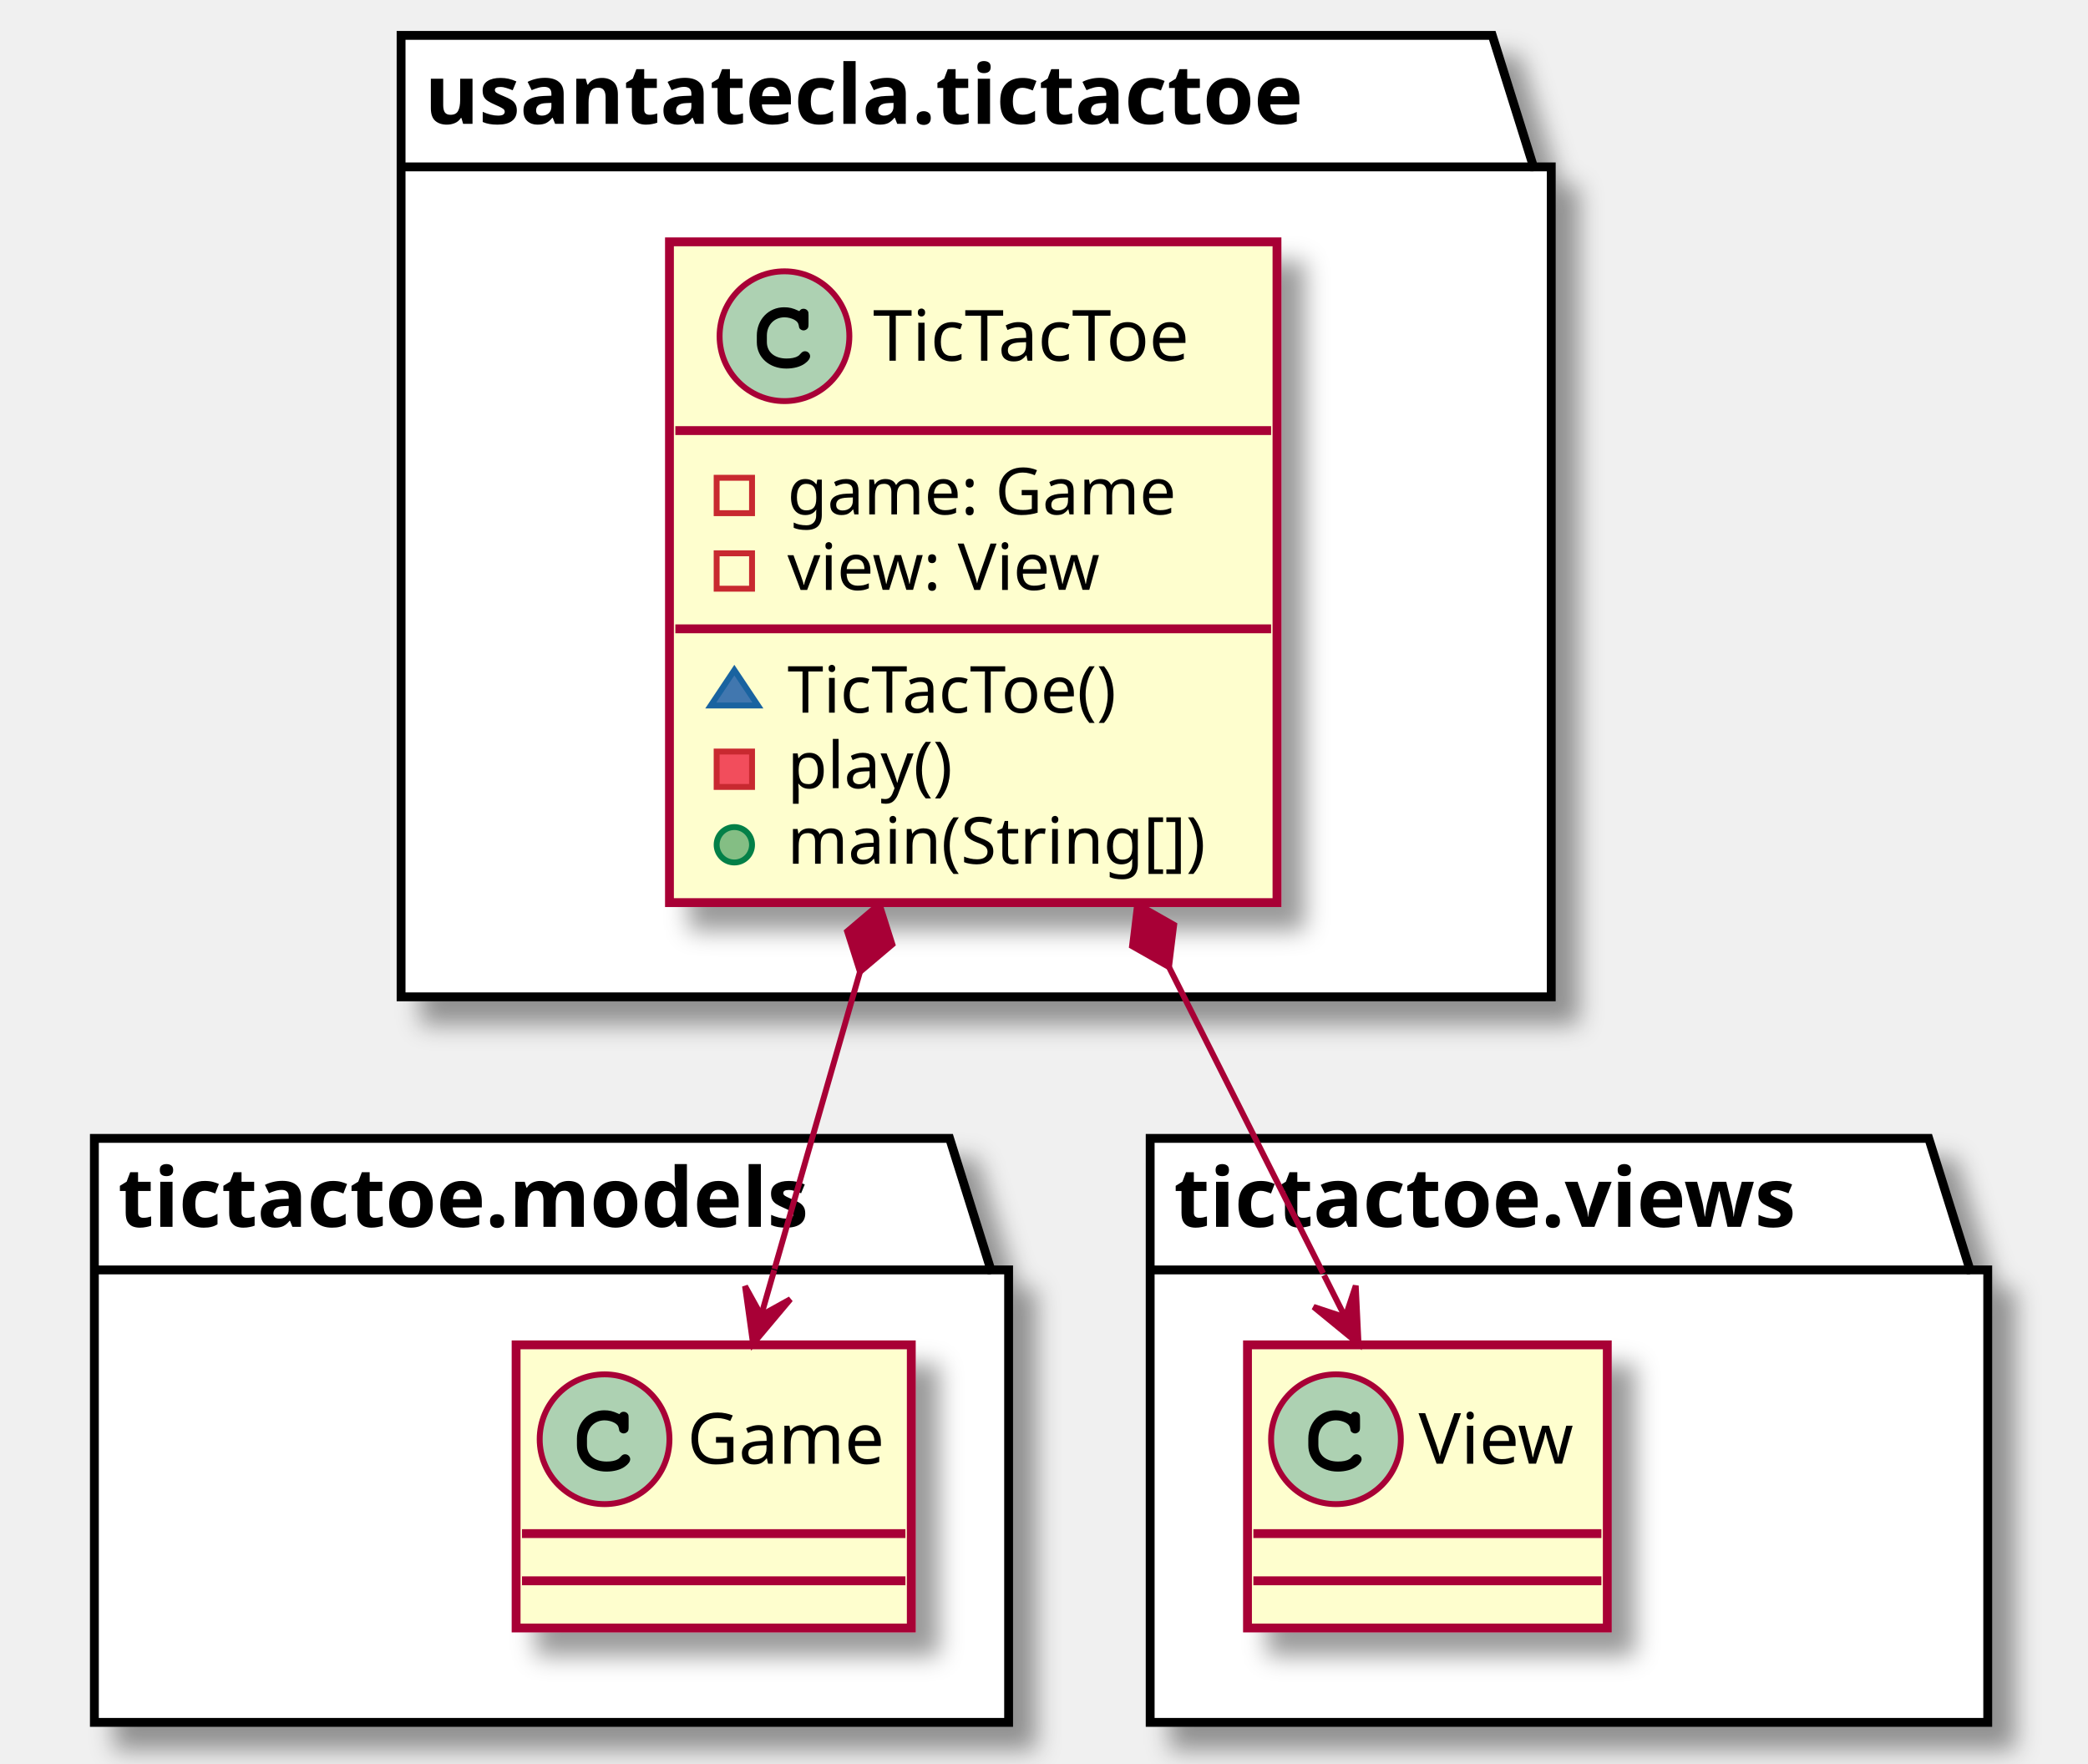
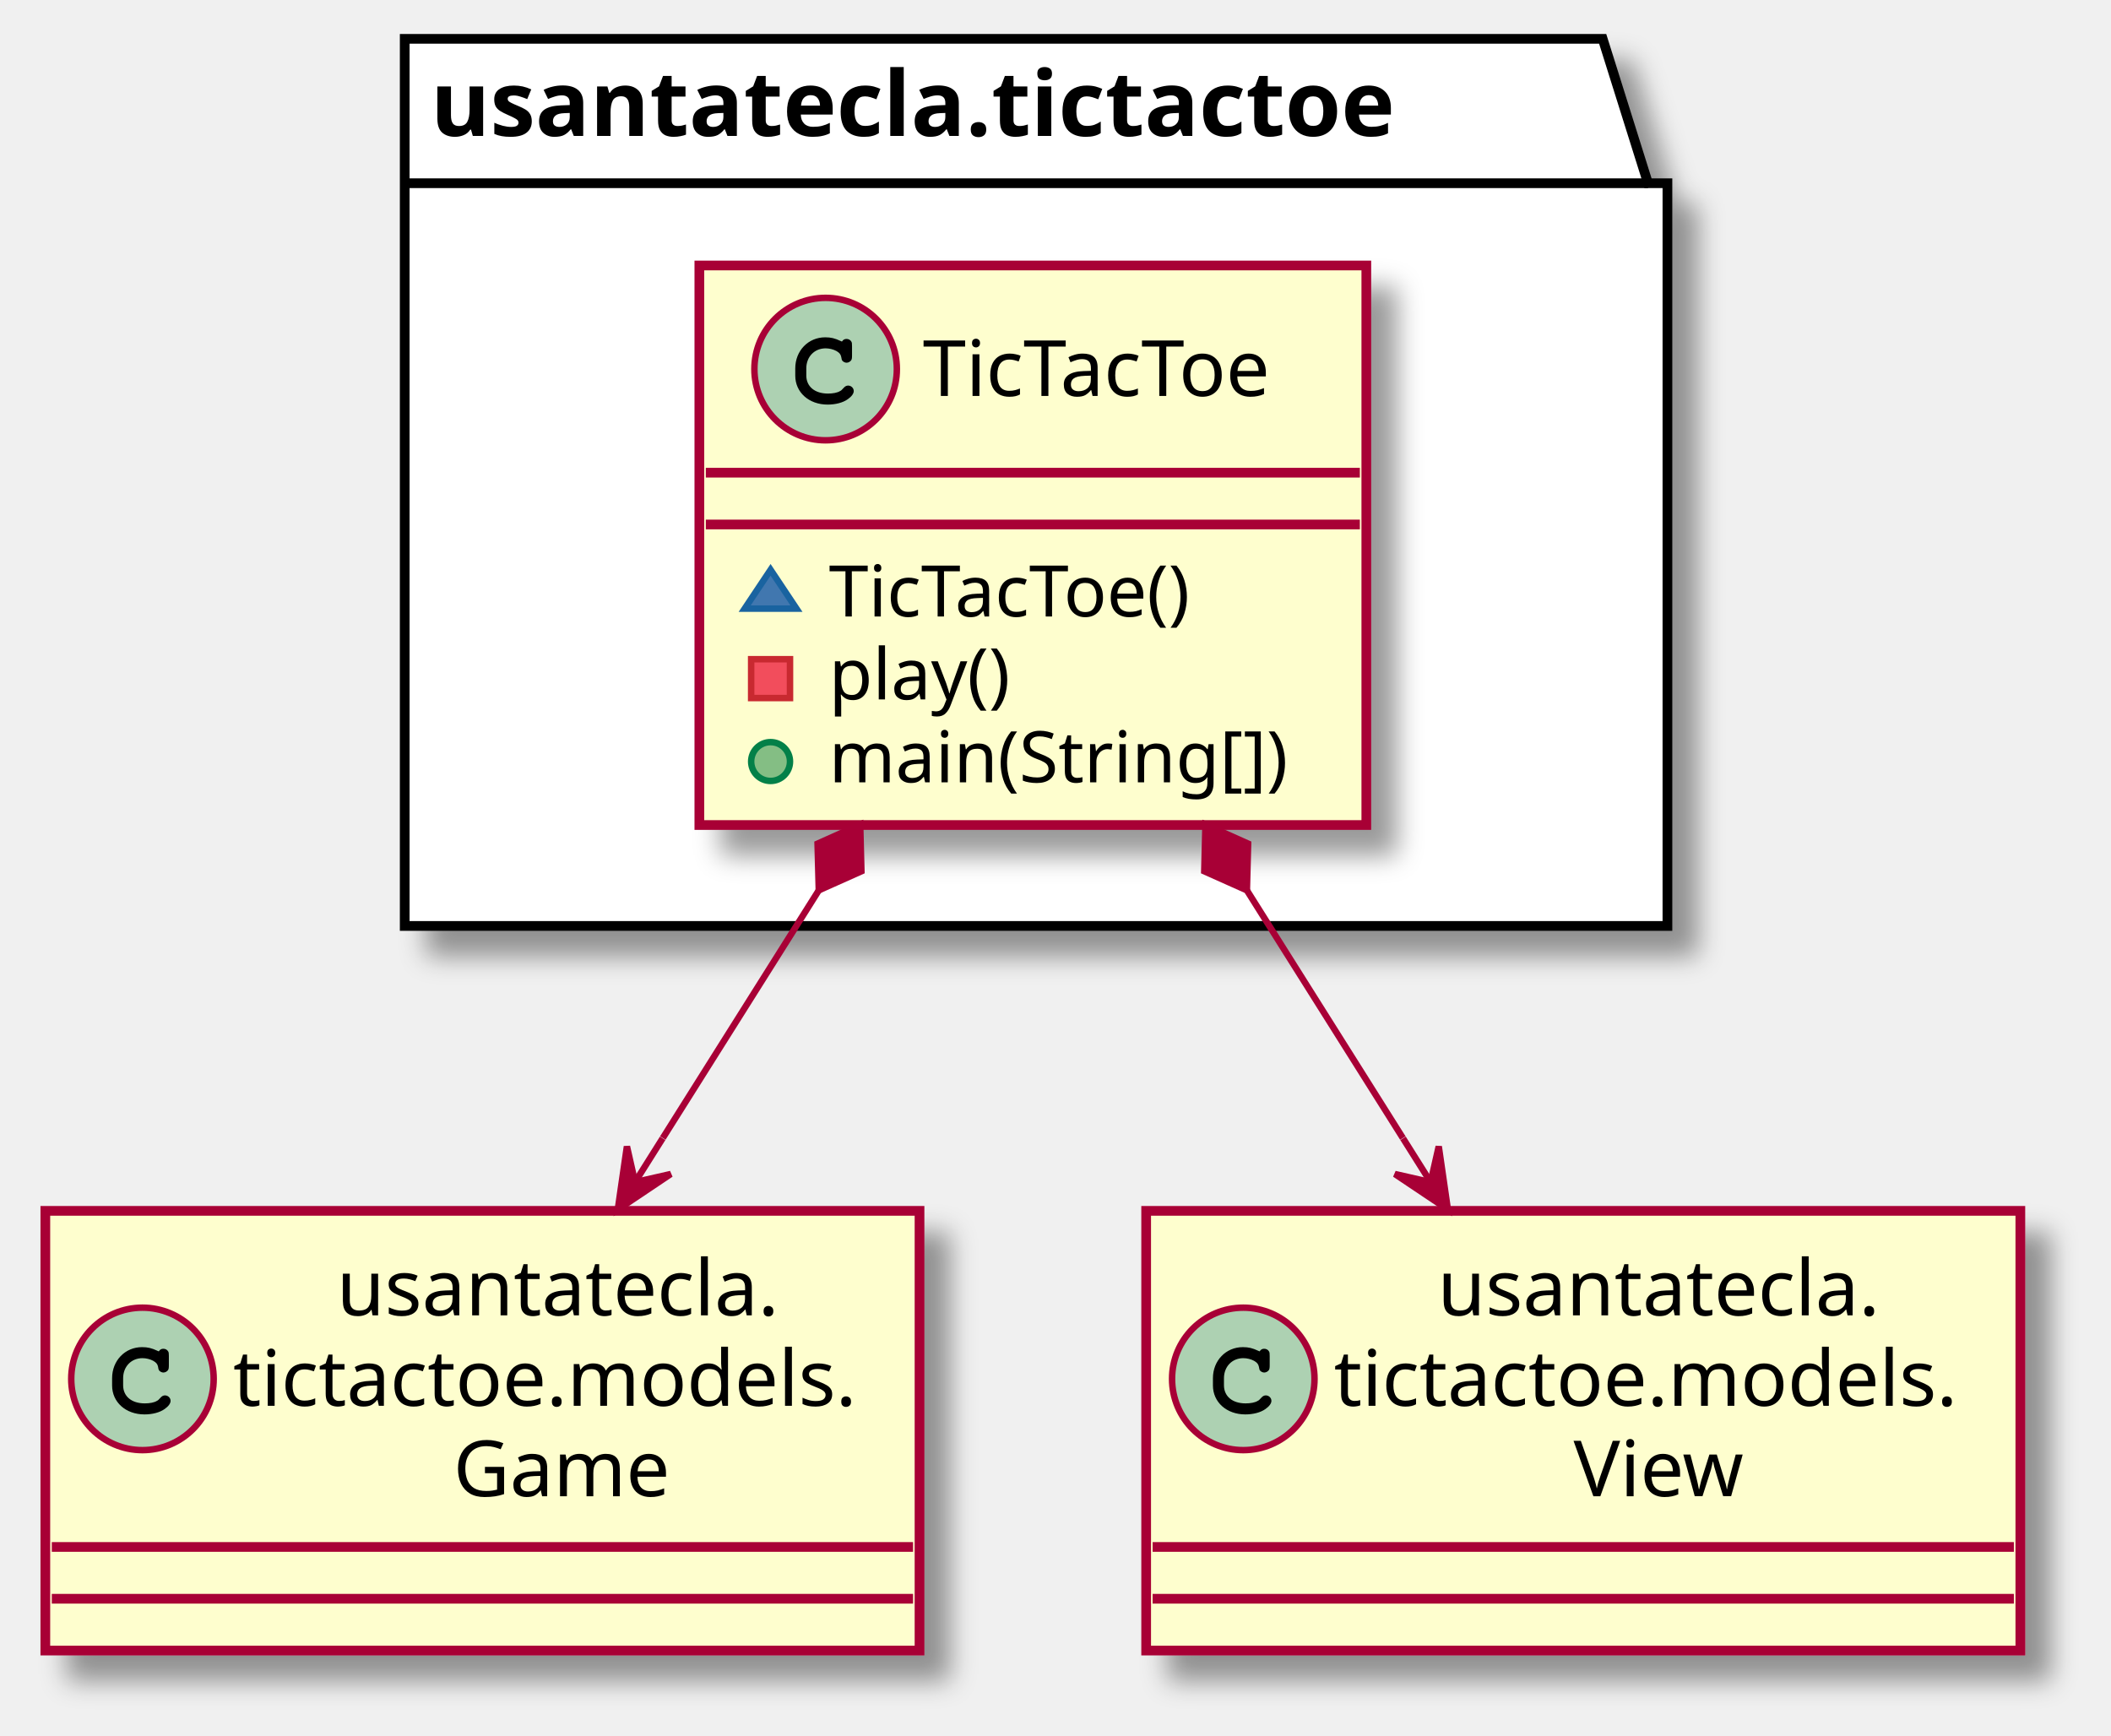
- <svg xmlns="http://www.w3.org/2000/svg" contentScriptType="application/ecmascript" contentStyleType="text/css" height="299px" preserveAspectRatio="none" style="width:354px;height:299px;" version="1.1" viewBox="0 0 354 299" width="354px" zoomAndPan="magnify">
+ <svg xmlns="http://www.w3.org/2000/svg" contentScriptType="application/ecmascript" contentStyleType="text/css" height="268px" preserveAspectRatio="none" style="width:326px;height:268px;" version="1.1" viewBox="0 0 326 268" width="326px" zoomAndPan="magnify">
  <defs>
-     <filter height="300%" id="fd8ej0t8ng1n0" width="300%" x="-1" y="-1">
+     <filter height="300%" id="fgft0l9lq3oqb" width="300%" x="-1" y="-1">
      <feGaussianBlur result="blurOut" stdDeviation="2.0" />
      <feColorMatrix in="blurOut" result="blurOut2" type="matrix" values="0 0 0 0 0 0 0 0 0 0 0 0 0 0 0 0 0 0 .4 0" />
      <feOffset dx="4.0" dy="4.0" in="blurOut2" result="blurOut3" />
      <feBlend in="SourceGraphic" in2="blurOut3" mode="normal" />
    </filter>
  </defs>
  <g>
-     <polygon fill="#FFFFFF" filter="url(#fd8ej0t8ng1n0)" points="68,6,253,6,260,28.297,263,28.297,263,169,68,169,68,6" style="stroke:#000000;stroke-width:1.5;" />
-     <line style="stroke:#000000;stroke-width:1.5;" x1="68" x2="260" y1="28.297" y2="28.297" />
-     <text fill="#000000" font-family="sans-serif" font-size="14" font-weight="bold" lengthAdjust="spacingAndGlyphs" textLength="179" x="72" y="20.995">usantatecla.tictactoe</text>
-     <polygon fill="#FFFFFF" filter="url(#fd8ej0t8ng1n0)" points="16,193,161,193,168,215.297,171,215.297,171,292,16,292,16,193" style="stroke:#000000;stroke-width:1.5;" />
-     <line style="stroke:#000000;stroke-width:1.5;" x1="16" x2="168" y1="215.297" y2="215.297" />
-     <text fill="#000000" font-family="sans-serif" font-size="14" font-weight="bold" lengthAdjust="spacingAndGlyphs" textLength="139" x="20" y="207.995">tictactoe.models</text>
-     <polygon fill="#FFFFFF" filter="url(#fd8ej0t8ng1n0)" points="195,193,327,193,334,215.297,337,215.297,337,292,195,292,195,193" style="stroke:#000000;stroke-width:1.5;" />
-     <line style="stroke:#000000;stroke-width:1.5;" x1="195" x2="334" y1="215.297" y2="215.297" />
-     <text fill="#000000" font-family="sans-serif" font-size="14" font-weight="bold" lengthAdjust="spacingAndGlyphs" textLength="126" x="199" y="207.995">tictactoe.views</text>
-     <rect codeLine="1" fill="#FEFECE" filter="url(#fd8ej0t8ng1n0)" height="112.023" id="usantatecla.tictactoe.TicTacToe" style="stroke:#A80036;stroke-width:1.5;" width="103" x="113.5" y="41" />
-     <ellipse cx="133" cy="57" fill="#ADD1B2" rx="11" ry="11" style="stroke:#A80036;stroke-width:1.0;" />
-     <path d="M135.344,52.672 C134.406,52.234 133.812,52.094 132.938,52.094 C130.312,52.094 128.312,54.172 128.312,56.891 L128.312,58.016 C128.312,60.594 130.422,62.484 133.312,62.484 C134.531,62.484 135.688,62.188 136.438,61.641 C137.016,61.234 137.344,60.781 137.344,60.391 C137.344,59.938 136.953,59.547 136.484,59.547 C136.266,59.547 136.062,59.625 135.875,59.812 C135.422,60.297 135.422,60.297 135.234,60.391 C134.812,60.656 134.125,60.781 133.359,60.781 C131.312,60.781 130.016,59.688 130.016,57.984 L130.016,56.891 C130.016,55.109 131.266,53.797 133,53.797 C133.578,53.797 134.188,53.953 134.656,54.203 C135.141,54.484 135.312,54.703 135.406,55.109 C135.469,55.516 135.5,55.641 135.641,55.766 C135.781,55.906 136.016,56.016 136.234,56.016 C136.5,56.016 136.766,55.875 136.938,55.656 C137.047,55.5 137.078,55.312 137.078,54.891 L137.078,53.469 C137.078,53.031 137.062,52.906 136.969,52.75 C136.812,52.484 136.531,52.344 136.234,52.344 C135.938,52.344 135.734,52.438 135.516,52.75 L135.344,52.672 Z " fill="#000000" />
-     <text fill="#000000" font-family="sans-serif" font-size="12" lengthAdjust="spacingAndGlyphs" textLength="61" x="148" y="61.154">TicTacToe</text>
-     <line style="stroke:#A80036;stroke-width:1.5;" x1="114.5" x2="215.5" y1="73" y2="73" />
-     <rect fill="none" height="6" style="stroke:#C82930;stroke-width:1.0;" width="6" x="121.5" y="81" />
-     <text fill="#000000" font-family="sans-serif" font-size="11" lengthAdjust="spacingAndGlyphs" textLength="75" x="133.5" y="87.21">game: Game</text>
-     <rect fill="none" height="6" style="stroke:#C82930;stroke-width:1.0;" width="6" x="121.5" y="93.805" />
-     <text fill="#000000" font-family="sans-serif" font-size="11" lengthAdjust="spacingAndGlyphs" textLength="62" x="133.5" y="100.015">view: View</text>
-     <line style="stroke:#A80036;stroke-width:1.5;" x1="114.5" x2="215.5" y1="106.609" y2="106.609" />
-     <polygon fill="#4177AF" points="124.5,113.609,120.5,119.609,128.5,119.609" style="stroke:#1963A0;stroke-width:1.0;" />
-     <text fill="#000000" font-family="sans-serif" font-size="11" lengthAdjust="spacingAndGlyphs" textLength="66" x="133.5" y="120.82">TicTacToe()</text>
-     <rect fill="#F24D5C" height="6" style="stroke:#C82930;stroke-width:1.0;" width="6" x="121.5" y="127.414" />
-     <text fill="#000000" font-family="sans-serif" font-size="11" lengthAdjust="spacingAndGlyphs" textLength="32" x="133.5" y="133.625">play()</text>
-     <ellipse cx="124.5" cy="143.219" fill="#84BE84" rx="3" ry="3" style="stroke:#038048;stroke-width:1.0;" />
-     <text fill="#000000" font-family="sans-serif" font-size="11" lengthAdjust="spacingAndGlyphs" textLength="77" x="133.5" y="146.429">main(String[])</text>
-     <rect fill="#FEFECE" filter="url(#fd8ej0t8ng1n0)" height="48" id="tictactoe.models.Game" style="stroke:#A80036;stroke-width:1.5;" width="67" x="87.5" y="228" />
-     <ellipse cx="102.5" cy="244" fill="#ADD1B2" rx="11" ry="11" style="stroke:#A80036;stroke-width:1.0;" />
-     <path d="M104.844,239.672 C103.906,239.234 103.312,239.094 102.438,239.094 C99.812,239.094 97.812,241.172 97.812,243.891 L97.812,245.016 C97.812,247.594 99.922,249.484 102.812,249.484 C104.031,249.484 105.188,249.188 105.938,248.641 C106.516,248.234 106.844,247.781 106.844,247.391 C106.844,246.938 106.453,246.547 105.984,246.547 C105.766,246.547 105.562,246.625 105.375,246.812 C104.922,247.297 104.922,247.297 104.734,247.391 C104.312,247.656 103.625,247.781 102.859,247.781 C100.812,247.781 99.516,246.688 99.516,244.984 L99.516,243.891 C99.516,242.109 100.766,240.797 102.5,240.797 C103.078,240.797 103.688,240.953 104.156,241.203 C104.641,241.484 104.812,241.703 104.906,242.109 C104.969,242.516 105,242.641 105.141,242.766 C105.281,242.906 105.516,243.016 105.734,243.016 C106,243.016 106.266,242.875 106.438,242.656 C106.547,242.5 106.578,242.312 106.578,241.891 L106.578,240.469 C106.578,240.031 106.562,239.906 106.469,239.75 C106.312,239.484 106.031,239.344 105.734,239.344 C105.438,239.344 105.234,239.438 105.016,239.75 L104.844,239.672 Z " fill="#000000" />
-     <text fill="#000000" font-family="sans-serif" font-size="12" lengthAdjust="spacingAndGlyphs" textLength="35" x="116.5" y="248.154">Game</text>
-     <line style="stroke:#A80036;stroke-width:1.5;" x1="88.5" x2="153.5" y1="260" y2="260" />
-     <line style="stroke:#A80036;stroke-width:1.5;" x1="88.5" x2="153.5" y1="268" y2="268" />
-     <rect fill="#FEFECE" filter="url(#fd8ej0t8ng1n0)" height="48" id="tictactoe.views.View" style="stroke:#A80036;stroke-width:1.5;" width="61" x="211.5" y="228" />
-     <ellipse cx="226.5" cy="244" fill="#ADD1B2" rx="11" ry="11" style="stroke:#A80036;stroke-width:1.0;" />
-     <path d="M228.844,239.672 C227.906,239.234 227.312,239.094 226.438,239.094 C223.812,239.094 221.812,241.172 221.812,243.891 L221.812,245.016 C221.812,247.594 223.922,249.484 226.812,249.484 C228.031,249.484 229.188,249.188 229.938,248.641 C230.516,248.234 230.844,247.781 230.844,247.391 C230.844,246.938 230.453,246.547 229.984,246.547 C229.766,246.547 229.562,246.625 229.375,246.812 C228.922,247.297 228.922,247.297 228.734,247.391 C228.312,247.656 227.625,247.781 226.859,247.781 C224.812,247.781 223.516,246.688 223.516,244.984 L223.516,243.891 C223.516,242.109 224.766,240.797 226.5,240.797 C227.078,240.797 227.688,240.953 228.156,241.203 C228.641,241.484 228.812,241.703 228.906,242.109 C228.969,242.516 229,242.641 229.141,242.766 C229.281,242.906 229.516,243.016 229.734,243.016 C230,243.016 230.266,242.875 230.438,242.656 C230.547,242.5 230.578,242.312 230.578,241.891 L230.578,240.469 C230.578,240.031 230.562,239.906 230.469,239.75 C230.312,239.484 230.031,239.344 229.734,239.344 C229.438,239.344 229.234,239.438 229.016,239.75 L228.844,239.672 Z " fill="#000000" />
-     <text fill="#000000" font-family="sans-serif" font-size="12" lengthAdjust="spacingAndGlyphs" textLength="29" x="240.5" y="248.154">View</text>
-     <line style="stroke:#A80036;stroke-width:1.5;" x1="212.5" x2="271.5" y1="260" y2="260" />
-     <line style="stroke:#A80036;stroke-width:1.5;" x1="212.5" x2="271.5" y1="268" y2="268" />
-     <path codeLine="8" d="M145.799,164.77 C145.799,164.77 135.552,200.399 131.309,215.153 " fill="none" id="usantatecla.tictactoe.TicTacToe-tictactoe.models.Game" style="stroke:#A80036;stroke-width:1.0;" />
-     <polygon fill="#A80036" points="127.671,227.804,134.003,220.26,129.053,222.999,126.314,218.049,127.671,227.804" style="stroke:#A80036;stroke-width:1.0;" />
-     <line style="stroke:#A80036;stroke-width:1.0;" x1="129.053" x2="131.263" y1="222.999" y2="215.311" />
-     <polygon fill="#A80036" points="149.115,153.237,143.613,157.898,145.799,164.77,151.301,160.109,149.115,153.237" style="stroke:#A80036;stroke-width:1.0;" />
-     <path codeLine="9" d="M198.194,163.956 C198.194,163.956 216.691,200.71 224.324,215.877 " fill="none" id="usantatecla.tictactoe.TicTacToe-tictactoe.views.View" style="stroke:#A80036;stroke-width:1.0;" />
-     <polygon fill="#A80036" points="230.326,227.804,229.853,217.967,228.078,223.338,222.707,221.563,230.326,227.804" style="stroke:#A80036;stroke-width:1.0;" />
-     <line style="stroke:#A80036;stroke-width:1.0;" x1="228.078" x2="224.482" y1="223.338" y2="216.192" />
-     <polygon fill="#A80036" points="192.799,153.237,191.924,160.395,198.194,163.956,199.07,156.798,192.799,153.237" style="stroke:#A80036;stroke-width:1.0;" />
+     <polygon fill="#FFFFFF" filter="url(#fgft0l9lq3oqb)" points="62.5,6,247.5,6,254.5,28.297,257.5,28.297,257.5,143,62.5,143,62.5,6" style="stroke:#000000;stroke-width:1.5;" />
+     <line style="stroke:#000000;stroke-width:1.5;" x1="62.5" x2="254.5" y1="28.297" y2="28.297" />
+     <text fill="#000000" font-family="sans-serif" font-size="14" font-weight="bold" lengthAdjust="spacingAndGlyphs" textLength="179" x="66.5" y="20.995">usantatecla.tictactoe</text>
+     <rect codeLine="4" fill="#FEFECE" filter="url(#fgft0l9lq3oqb)" height="86.414" id="usantatecla.tictactoe.TicTacToe" style="stroke:#A80036;stroke-width:1.5;" width="103" x="108" y="41" />
+     <ellipse cx="127.5" cy="57" fill="#ADD1B2" rx="11" ry="11" style="stroke:#A80036;stroke-width:1.0;" />
+     <path d="M129.844,52.672 C128.906,52.234 128.312,52.094 127.438,52.094 C124.812,52.094 122.812,54.172 122.812,56.891 L122.812,58.016 C122.812,60.594 124.922,62.484 127.812,62.484 C129.031,62.484 130.188,62.188 130.938,61.641 C131.516,61.234 131.844,60.781 131.844,60.391 C131.844,59.938 131.453,59.547 130.984,59.547 C130.766,59.547 130.562,59.625 130.375,59.812 C129.922,60.297 129.922,60.297 129.734,60.391 C129.312,60.656 128.625,60.781 127.859,60.781 C125.812,60.781 124.516,59.688 124.516,57.984 L124.516,56.891 C124.516,55.109 125.766,53.797 127.5,53.797 C128.078,53.797 128.688,53.953 129.156,54.203 C129.641,54.484 129.812,54.703 129.906,55.109 C129.969,55.516 130,55.641 130.141,55.766 C130.281,55.906 130.516,56.016 130.734,56.016 C131,56.016 131.266,55.875 131.438,55.656 C131.547,55.5 131.578,55.312 131.578,54.891 L131.578,53.469 C131.578,53.031 131.562,52.906 131.469,52.75 C131.312,52.484 131.031,52.344 130.734,52.344 C130.438,52.344 130.234,52.438 130.016,52.75 L129.844,52.672 Z " fill="#000000" />
+     <text fill="#000000" font-family="sans-serif" font-size="12" lengthAdjust="spacingAndGlyphs" textLength="61" x="142.5" y="61.154">TicTacToe</text>
+     <line style="stroke:#A80036;stroke-width:1.5;" x1="109" x2="210" y1="73" y2="73" />
+     <line style="stroke:#A80036;stroke-width:1.5;" x1="109" x2="210" y1="81" y2="81" />
+     <polygon fill="#4177AF" points="119,88,115,94,123,94" style="stroke:#1963A0;stroke-width:1.0;" />
+     <text fill="#000000" font-family="sans-serif" font-size="11" lengthAdjust="spacingAndGlyphs" textLength="66" x="128" y="95.21">TicTacToe()</text>
+     <rect fill="#F24D5C" height="6" style="stroke:#C82930;stroke-width:1.0;" width="6" x="116" y="101.805" />
+     <text fill="#000000" font-family="sans-serif" font-size="11" lengthAdjust="spacingAndGlyphs" textLength="32" x="128" y="108.015">play()</text>
+     <ellipse cx="119" cy="117.609" fill="#84BE84" rx="3" ry="3" style="stroke:#038048;stroke-width:1.0;" />
+     <text fill="#000000" font-family="sans-serif" font-size="11" lengthAdjust="spacingAndGlyphs" textLength="77" x="128" y="120.82">main(String[])</text>
+     <rect codeLine="1" fill="#FEFECE" filter="url(#fgft0l9lq3oqb)" height="67.906" id="Game" style="stroke:#A80036;stroke-width:1.5;" width="135" x="7" y="187" />
+     <ellipse cx="22" cy="212.953" fill="#ADD1B2" rx="11" ry="11" style="stroke:#A80036;stroke-width:1.0;" />
+     <path d="M24.344,208.625 C23.406,208.188 22.812,208.047 21.938,208.047 C19.312,208.047 17.312,210.125 17.312,212.844 L17.312,213.969 C17.312,216.547 19.422,218.438 22.312,218.438 C23.531,218.438 24.688,218.141 25.438,217.594 C26.016,217.188 26.344,216.734 26.344,216.344 C26.344,215.891 25.953,215.5 25.484,215.5 C25.266,215.5 25.062,215.578 24.875,215.766 C24.422,216.25 24.422,216.25 24.234,216.344 C23.812,216.609 23.125,216.734 22.359,216.734 C20.312,216.734 19.016,215.641 19.016,213.938 L19.016,212.844 C19.016,211.062 20.266,209.75 22,209.75 C22.578,209.75 23.188,209.906 23.656,210.156 C24.141,210.438 24.312,210.656 24.406,211.062 C24.469,211.469 24.5,211.594 24.641,211.719 C24.781,211.859 25.016,211.969 25.234,211.969 C25.5,211.969 25.766,211.828 25.938,211.609 C26.047,211.453 26.078,211.266 26.078,210.844 L26.078,209.422 C26.078,208.984 26.062,208.859 25.969,208.703 C25.812,208.438 25.531,208.297 25.234,208.297 C24.938,208.297 24.734,208.391 24.516,208.703 L24.344,208.625 Z " fill="#000000" />
+     <text fill="#000000" font-family="sans-serif" font-size="12" lengthAdjust="spacingAndGlyphs" textLength="71" x="52" y="203.139">usantatecla.</text>
+     <text fill="#000000" font-family="sans-serif" font-size="12" lengthAdjust="spacingAndGlyphs" textLength="103" x="36" y="217.107">tictactoe.models.</text>
+     <text fill="#000000" font-family="sans-serif" font-size="12" lengthAdjust="spacingAndGlyphs" textLength="35" x="70" y="231.076">Game</text>
+     <line style="stroke:#A80036;stroke-width:1.5;" x1="8" x2="141" y1="238.906" y2="238.906" />
+     <line style="stroke:#A80036;stroke-width:1.5;" x1="8" x2="141" y1="246.906" y2="246.906" />
+     <rect codeLine="2" fill="#FEFECE" filter="url(#fgft0l9lq3oqb)" height="67.906" id="View" style="stroke:#A80036;stroke-width:1.5;" width="135" x="177" y="187" />
+     <ellipse cx="192" cy="212.953" fill="#ADD1B2" rx="11" ry="11" style="stroke:#A80036;stroke-width:1.0;" />
+     <path d="M194.344,208.625 C193.406,208.188 192.812,208.047 191.938,208.047 C189.312,208.047 187.312,210.125 187.312,212.844 L187.312,213.969 C187.312,216.547 189.422,218.438 192.312,218.438 C193.531,218.438 194.688,218.141 195.438,217.594 C196.016,217.188 196.344,216.734 196.344,216.344 C196.344,215.891 195.953,215.5 195.484,215.5 C195.266,215.5 195.062,215.578 194.875,215.766 C194.422,216.25 194.422,216.25 194.234,216.344 C193.812,216.609 193.125,216.734 192.359,216.734 C190.312,216.734 189.016,215.641 189.016,213.938 L189.016,212.844 C189.016,211.062 190.266,209.75 192,209.75 C192.578,209.75 193.188,209.906 193.656,210.156 C194.141,210.438 194.312,210.656 194.406,211.062 C194.469,211.469 194.5,211.594 194.641,211.719 C194.781,211.859 195.016,211.969 195.234,211.969 C195.5,211.969 195.766,211.828 195.938,211.609 C196.047,211.453 196.078,211.266 196.078,210.844 L196.078,209.422 C196.078,208.984 196.062,208.859 195.969,208.703 C195.812,208.438 195.531,208.297 195.234,208.297 C194.938,208.297 194.734,208.391 194.516,208.703 L194.344,208.625 Z " fill="#000000" />
+     <text fill="#000000" font-family="sans-serif" font-size="12" lengthAdjust="spacingAndGlyphs" textLength="71" x="222" y="203.139">usantatecla.</text>
+     <text fill="#000000" font-family="sans-serif" font-size="12" lengthAdjust="spacingAndGlyphs" textLength="103" x="206" y="217.107">tictactoe.models.</text>
+     <text fill="#000000" font-family="sans-serif" font-size="12" lengthAdjust="spacingAndGlyphs" textLength="29" x="243" y="231.076">View</text>
+     <line style="stroke:#A80036;stroke-width:1.5;" x1="178" x2="311" y1="238.906" y2="238.906" />
+     <line style="stroke:#A80036;stroke-width:1.5;" x1="178" x2="311" y1="246.906" y2="246.906" />
+     <path codeLine="9" d="M126.444,137.498 C126.444,137.498 109.87,163.824 102.358,175.754 " fill="none" id="usantatecla.tictactoe.TicTacToe-Game" style="stroke:#A80036;stroke-width:1.0;" />
+     <polygon fill="#A80036" points="95.406,186.797,103.586,181.312,98.07,182.566,96.816,177.05,95.406,186.797" style="stroke:#A80036;stroke-width:1.0;" />
+     <line style="stroke:#A80036;stroke-width:1.0;" x1="98.07" x2="102.332" y1="182.566" y2="175.796" />
+     <polygon fill="#A80036" points="132.839,127.344,126.257,130.29,126.444,137.498,133.026,134.553,132.839,127.344" style="stroke:#A80036;stroke-width:1.0;" />
+     <path codeLine="10" d="M192.556,137.498 C192.556,137.498 209.13,163.824 216.642,175.754 " fill="none" id="usantatecla.tictactoe.TicTacToe-View" style="stroke:#A80036;stroke-width:1.0;" />
+     <polygon fill="#A80036" points="223.594,186.797,222.184,177.05,220.93,182.566,215.414,181.312,223.594,186.797" style="stroke:#A80036;stroke-width:1.0;" />
+     <line style="stroke:#A80036;stroke-width:1.0;" x1="220.93" x2="216.667" y1="182.566" y2="175.796" />
+     <polygon fill="#A80036" points="186.161,127.344,185.974,134.553,192.556,137.498,192.743,130.29,186.161,127.344" style="stroke:#A80036;stroke-width:1.0;" />
  </g>
</svg>
